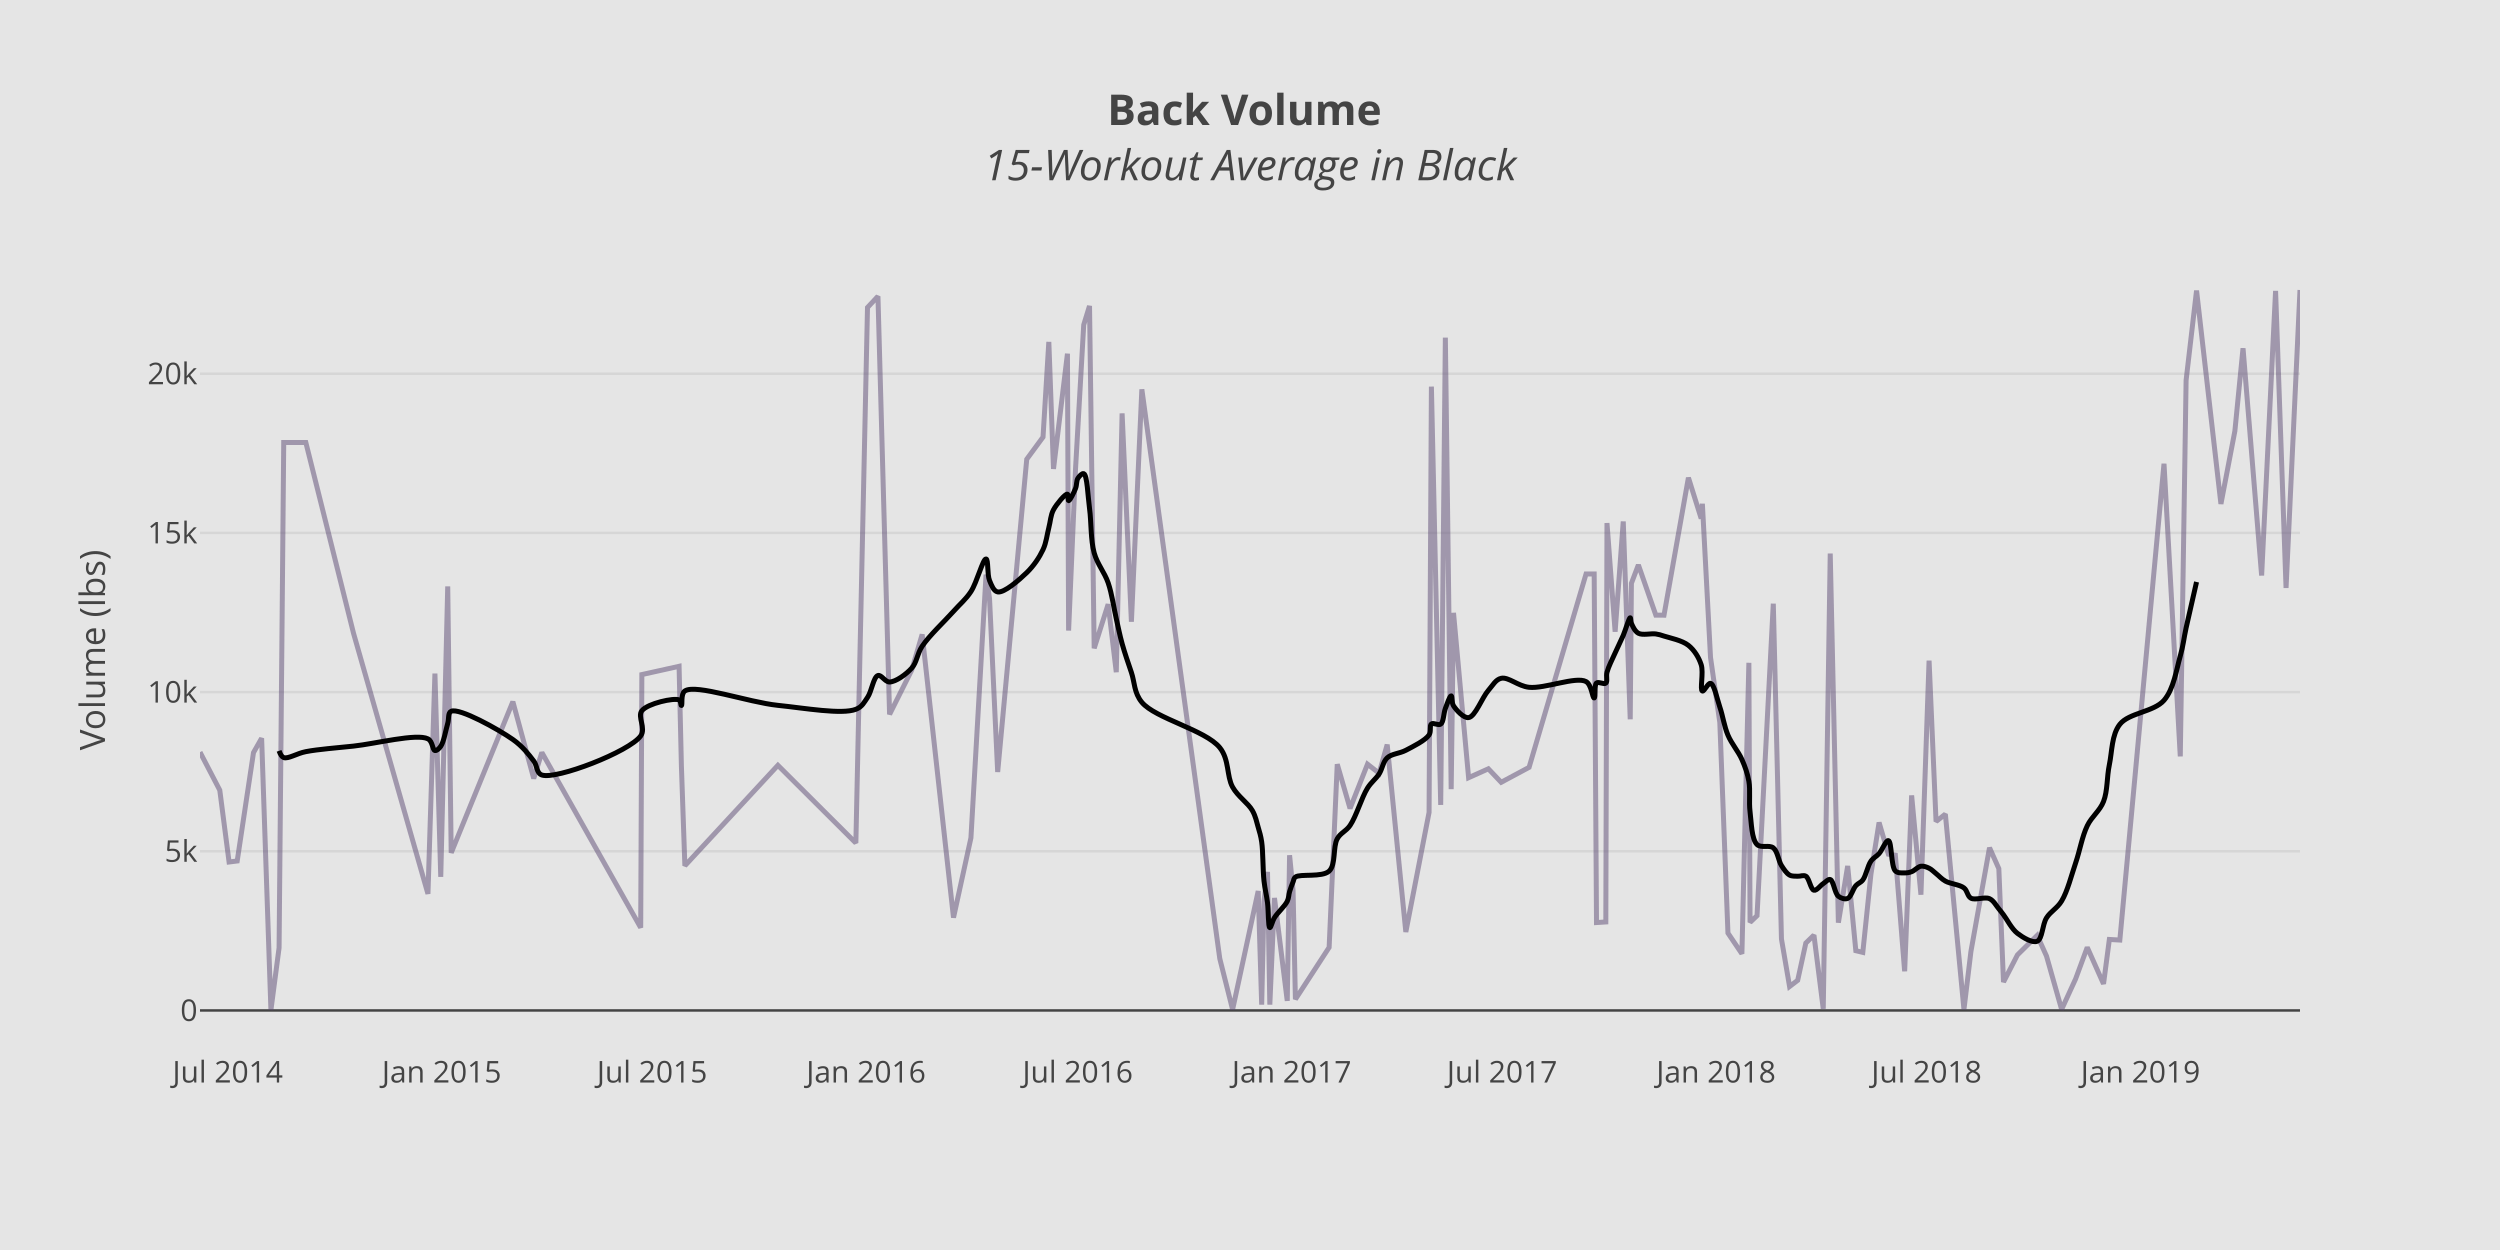
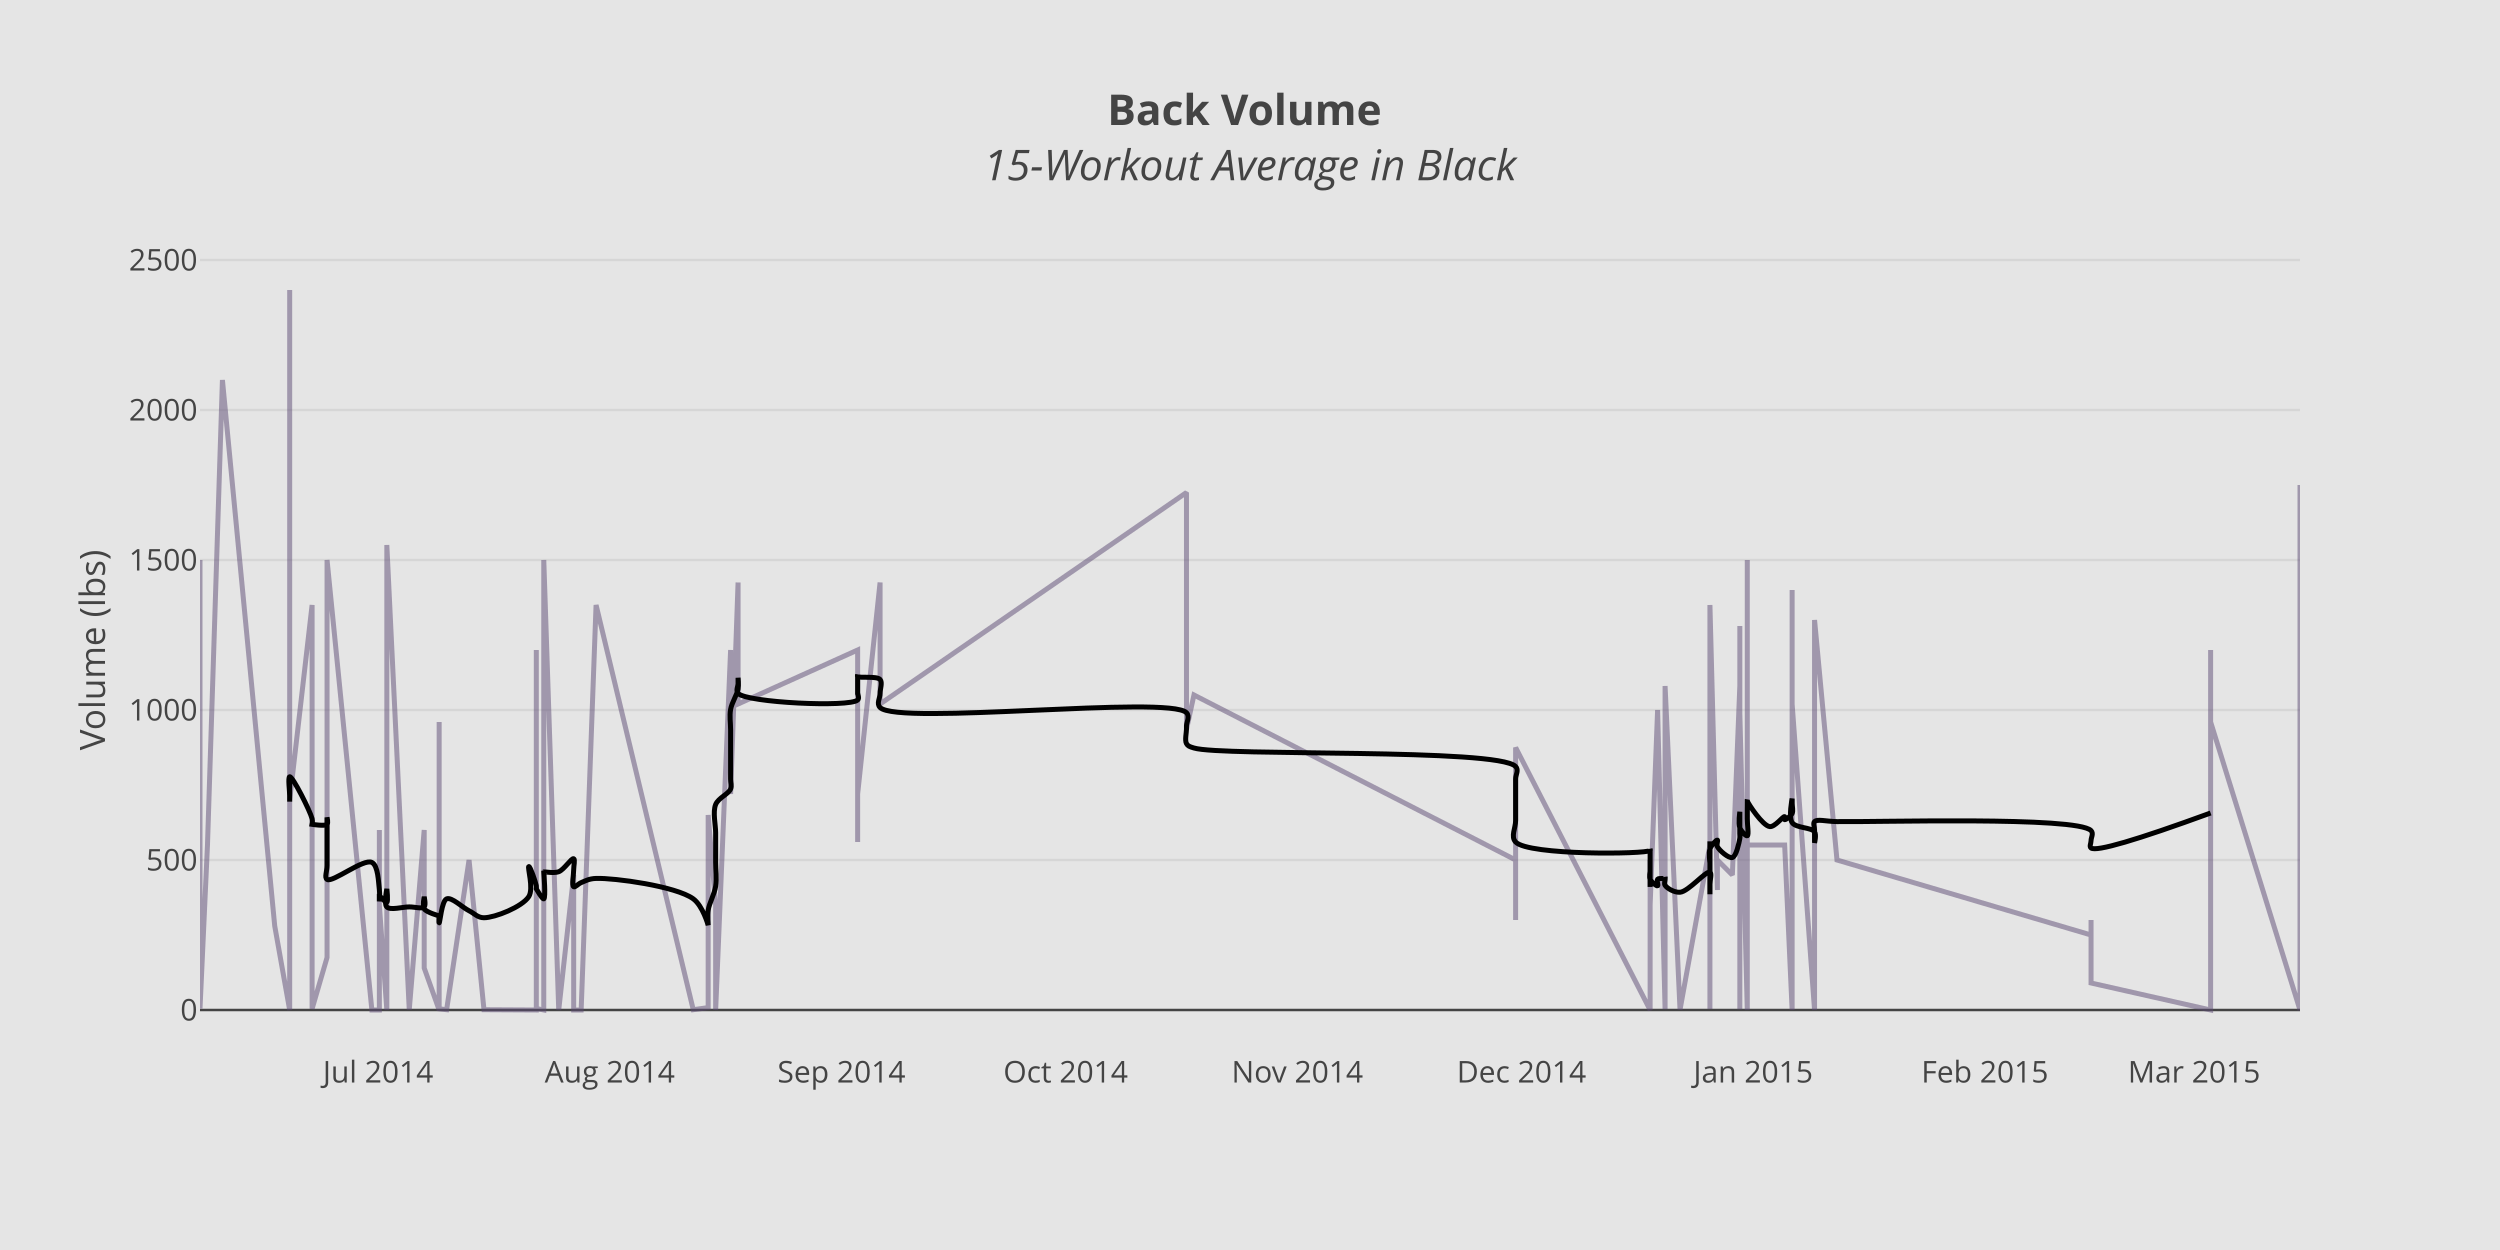
<svg xmlns="http://www.w3.org/2000/svg" class="main-svg" width="1000" height="500" viewBox="0 0 1000 500">
  <rect x="0" y="0" width="1000" height="500" style="fill: rgb(229, 229, 229); fill-opacity: 1;" />
-   <defs id="defs-ffcf9b">
+   <defs id="defs-6c0087">
    <g class="clips">
-       <clipPath id="clipffcf9bxyplot" class="plotclip">
+       <clipPath id="clip6c0087xyplot" class="plotclip">
        <rect width="840" height="320" />
      </clipPath>
-       <clipPath class="axesclip" id="clipffcf9bx">
+       <clipPath class="axesclip" id="clip6c0087x">
        <rect x="80" y="0" width="840" height="500" />
      </clipPath>
-       <clipPath class="axesclip" id="clipffcf9by">
+       <clipPath class="axesclip" id="clip6c0087y">
        <rect x="0" y="100" width="1000" height="320" />
      </clipPath>
-       <clipPath class="axesclip" id="clipffcf9bxy">
+       <clipPath class="axesclip" id="clip6c0087xy">
        <rect x="80" y="100" width="840" height="320" />
      </clipPath>
    </g>
    <g class="gradients" />
  </defs>
  <g class="bglayer" />
  <g class="layer-below">
    <g class="imagelayer" />
    <g class="shapelayer" />
  </g>
  <g class="cartesianlayer">
    <g class="subplot xy">
      <g class="layer-subplot">
        <g class="shapelayer" />
        <g class="imagelayer" />
      </g>
      <g class="gridlayer">
        <g class="x" />
        <g class="y">
-           <path class="ygrid crisp" transform="translate(0,340.51)" d="M80,0h840" style="stroke: rgb(214, 214, 214); stroke-opacity: 1; stroke-width: 1px;" />
-           <path class="ygrid crisp" transform="translate(0,276.83)" d="M80,0h840" style="stroke: rgb(214, 214, 214); stroke-opacity: 1; stroke-width: 1px;" />
-           <path class="ygrid crisp" transform="translate(0,213.16)" d="M80,0h840" style="stroke: rgb(214, 214, 214); stroke-opacity: 1; stroke-width: 1px;" />
-           <path class="ygrid crisp" transform="translate(0,149.49)" d="M80,0h840" style="stroke: rgb(214, 214, 214); stroke-opacity: 1; stroke-width: 1px;" />
+           <path class="ygrid crisp" transform="translate(0,344)" d="M80,0h840" style="stroke: rgb(214, 214, 214); stroke-opacity: 1; stroke-width: 1px;" />
+           <path class="ygrid crisp" transform="translate(0,284)" d="M80,0h840" style="stroke: rgb(214, 214, 214); stroke-opacity: 1; stroke-width: 1px;" />
+           <path class="ygrid crisp" transform="translate(0,224)" d="M80,0h840" style="stroke: rgb(214, 214, 214); stroke-opacity: 1; stroke-width: 1px;" />
+           <path class="ygrid crisp" transform="translate(0,164)" d="M80,0h840" style="stroke: rgb(214, 214, 214); stroke-opacity: 1; stroke-width: 1px;" />
+           <path class="ygrid crisp" transform="translate(0,104)" d="M80,0h840" style="stroke: rgb(214, 214, 214); stroke-opacity: 1; stroke-width: 1px;" />
        </g>
      </g>
      <g class="zerolinelayer">
-         <path class="yzl zl crisp" transform="translate(0,404.18)" d="M80,0h840" style="stroke: rgb(68, 68, 68); stroke-opacity: 1; stroke-width: 1px;" />
+         <path class="yzl zl crisp" transform="translate(0,404)" d="M80,0h840" style="stroke: rgb(68, 68, 68); stroke-opacity: 1; stroke-width: 1px;" />
      </g>
      <path class="xlines-below" />
      <path class="ylines-below" />
      <g class="overlines-below" />
      <g class="xaxislayer-below" />
      <g class="yaxislayer-below" />
      <g class="overaxes-below" />
-       <g class="plot" transform="translate(80, 100)" clip-path="url(#clipffcf9bxyplot)">
+       <g class="plot" transform="translate(80, 100)" clip-path="url(#clip6c0087xyplot)">
        <g class="scatterlayer mlayer">
-           <g class="trace scatter trace851ebba9-cb37-4b47-bd42-f3abd2c34c21" style="stroke-miterlimit: 2; opacity: 0.5;">
+           <g class="trace scatter trace07d10038-d147-41cd-a268-6c80d343f968" style="stroke-miterlimit: 2; opacity: 0.5;">
            <g class="fills" />
            <g class="errorbars" />
            <g class="lines">
-               <path class="js-line" d="M0,200.85L7.91,216.07L11.63,244.8L14.88,244.39L21.4,201.03L24.65,195.3L28.37,304L31.63,279.13L33.49,77L42.33,77L61.4,153.28L91.18,257.55L93.97,169.41L96.3,250.74L99.09,134.56L100.48,241.13L125.14,180.66L133.49,211.41L136.74,200.99L176.28,271.07L176.74,169.83L191.63,166.52L192.56,206.44L193.95,246.3L231.16,206.12L262.34,237.2L267,23L271.18,18.52L275.83,185.75L284.67,168.08L288.86,153.76L301.4,267.06L308.37,235.16L314.42,129.85L315.81,139.4L319.07,208.8L330.7,83.68L337.21,74.83L339.53,36.76L341.4,87.57L346.98,41.47L347.44,152.24L350.23,87.19L353.49,29.94L355.81,22.37L357.67,159.33L363.26,141.69L366.51,168.88L368.84,65.35L372.56,148.69L376.74,55.73L407.91,283.43L413.04,303.82L423.28,256.41L424.67,301.86L425.6,260.52L427,248.76L427.93,301.86L429.79,259.18L434.9,300.35L435.83,242.09L437.23,256.26L438.16,299.71L451.65,278.96L454.9,205.68L460.02,223.39L467,205.67L471.63,209.29L474.88,197.83L482.33,272.79L491.63,224.96L492.56,54.64L496.28,221.97L498.14,35.04L500.47,215.67L501.4,145.13L507.44,211.08L515.35,207.52L520.47,212.92L531.63,206.94L554.42,129.59L557.67,129.59L558.6,269.02L562.33,268.78L562.79,109.22L566.05,152.69L569.3,108.58L572.09,187.72L572.56,133.33L575.35,125.95L582.34,146.07L585.6,146.08L595.37,91.06L600.48,107.42L600.95,101.5L604.21,163.01L607.93,189.05L611.18,273.23L616.76,281.51L619.55,165.12L620.02,268.94L622.81,266.28L629.32,141.47L632.58,275.58L635.83,294.6L639.07,292.13L642.33,277.23L645.58,274.05L649.3,303.52L652.09,121.41L655.35,269.07L659.07,246.38L662.33,280.28L665.12,280.95L668.37,249.68L671.63,228.98L675.35,241.68L678.14,242.07L681.86,288.52L684.65,218.16L688.37,257.88L691.63,164.25L694.42,228.6L698.14,225.65L705.58,303.78L708.37,280.58L715.81,239.08L719.53,247.45L721.4,292.82L726.98,281.97L734.88,274.16L738.6,282.43L744.65,303.77L750.25,291.55L754.9,278.94L761.41,293.56L763.74,275.78L767.93,276.02L785.6,85.49L792.11,202.56L794.44,52.11L798.62,16.23L808.37,101.57L813.95,72.41L817.21,39.3L824.65,130.21L830.23,16.37L834.42,135.18L840,16" style="vector-effect: non-scaling-stroke; fill: none; stroke: rgb(91, 73, 115); stroke-opacity: 1; stroke-width: 2px; opacity: 1;" />
+               <path class="js-line" d="M0,124L0,303.4L2.99,238L8.97,52L29.89,270.4L35.87,304L35.87,232L35.87,303.52L35.87,16L35.87,220L44.84,142L44.84,303.52L50.82,283L50.82,124L68.75,304L71.74,304L71.74,304L71.74,232L71.74,262L74.73,304L74.73,118L83.7,303.88L89.68,232L89.68,262L89.68,287.2L95.66,304L95.66,188.8L95.66,303.52L98.65,303.88L107.62,244L113.59,303.88L134.52,304L134.52,160L134.52,303.4L137.51,304L137.51,124L143.49,304L149.47,250L149.47,304L152.46,304L158.43,142L197.3,303.88L203.27,303.04L203.27,226L203.27,226L206.26,262L206.26,304L212.24,160L212.24,217.6L215.23,133L215.23,181.6L215.23,181.6L263.06,160L263.06,236.8L263.06,217.6L272.03,133L272.03,181.6L272.03,181.6L394.59,97L394.59,191.8L397.58,178L526.25,244L526.25,268L526.25,199L580.05,304L580.05,244L580.05,262L583.04,184L586.03,303.64L586.03,286L586.03,174.4L592.01,303.88L603.97,238L603.97,303.64L603.97,142L606.96,256L606.96,244L612.94,250L615.93,174.4L615.93,150.4L615.93,303.76L615.93,185.2L618.91,304L618.91,124L618.91,238L627.88,238L633.86,238L633.86,238L636.85,304L636.85,136L636.85,181.6L645.82,304L645.82,148L654.79,244L756.42,274L756.42,268L756.42,293.2L804.25,304L804.25,160L804.25,188.8L840,304L840,94" style="vector-effect: non-scaling-stroke; fill: none; stroke: rgb(91, 73, 115); stroke-opacity: 1; stroke-width: 2px; opacity: 1;" />
            </g>
            <g class="points" />
            <g class="text" />
          </g>
-           <g class="trace scatter tracec266c432-24dd-4e75-99e5-4cbcfa7ecbed" style="stroke-miterlimit: 2; opacity: 1;">
+           <g class="trace scatter tracec23da04e-bd46-477d-ba8d-3f5b93b3a74a" style="stroke-miterlimit: 2; opacity: 1;">
            <g class="fills" />
            <g class="errorbars" />
            <g class="lines">
-               <path class="js-line" d="M31.63,200.34Q32.44,202.65 33.49,203.03C35.24,203.67 38.79,201.34 42.33,200.66C47.45,199.68 54.33,199.2 61.4,198.44C70.22,197.5 86.68,193.27 91.18,195.54C93.1,196.51 92.96,200 93.97,200.21C94.7,200.36 95.62,199.48 96.3,198.52C97.54,196.77 98.33,191.92 99.09,189.35C99.64,187.48 99.09,185.15 100.48,184.51C103.71,183.03 119.34,191.7 125.14,195.79C129,198.51 131.46,201.72 133.49,204.4C134.98,206.37 134.52,209.23 136.74,210C142.44,211.98 171.75,200.7 176.28,194.36C178.48,191.27 174.87,186.68 176.74,184.3C179.06,181.35 189.66,179.03 191.63,179.97C192.41,180.34 192.26,182.22 192.56,182.2C193.04,182.16 192.21,177.55 193.95,176.38C198.32,173.45 219.27,180.92 231.16,182.14C241.98,183.25 256.75,185.9 262.34,183.72C264.92,182.72 265.63,180.94 267,178.98C268.66,176.61 269.38,170.77 271.18,170.2C272.51,169.78 274.05,172.84 275.83,172.8C278.32,172.74 282.49,169.72 284.67,167.27C286.78,164.91 286.79,161.6 288.86,158.5C291.74,154.19 297.84,148.53 301.4,144.53C304.07,141.53 306.32,139.77 308.37,136.63C310.76,132.97 313.2,123.41 314.42,123.58C315.37,123.71 314.85,129.86 315.81,132.19C316.58,134.06 317.45,136.47 319.07,136.77C321.62,137.24 327.59,132.07 330.7,129.05C333.49,126.34 335.73,123.01 337.21,119.84C338.54,117 338.8,113.86 339.53,111.08C340.19,108.57 340.23,106.08 341.4,103.9C342.64,101.58 346.14,97.42 346.98,97.66C347.45,97.8 347.09,100.21 347.44,100.27C347.95,100.36 349.61,96.93 350.23,95.33C350.76,93.96 350.52,92.33 351.16,91.32C351.7,90.46 352.85,89.21 353.49,89.46C354.89,90 355.14,98.44 355.81,103.37C356.56,108.93 356.22,115.93 357.67,121.17C358.92,125.67 361.8,128.88 363.26,133.13C364.8,137.61 365.51,143.12 366.51,147.46C367.34,151.09 367.89,154.01 368.84,157.44C369.87,161.17 371.26,165.12 372.56,168.99C373.89,172.94 373.58,177.09 376.74,180.92C382.08,187.39 402.21,191.99 407.91,199.05C411.78,203.84 410.6,210.44 413.04,214.83C415.14,218.61 419.23,221.21 420.95,224.23C422.26,226.53 422.65,228.76 423.28,230.93C423.86,232.92 424.31,234.32 424.67,236.75C425.25,240.68 425.11,247.94 425.6,252.38C425.97,255.71 426.62,258.06 427,261.06C427.41,264.27 427.24,270.94 427.93,271.06C428.38,271.14 428.91,268.5 429.79,267.06C431,265.08 433.94,262.5 434.9,260.51C435.56,259.14 435.45,257.95 435.83,256.67C436.22,255.36 436.78,253.83 437.23,252.76C437.55,251.99 437.43,251.37 438.16,250.82C440,249.43 448.86,251.04 451.65,248.45C454.4,245.89 453.12,238.72 454.9,235.51C456.22,233.12 458.37,232.58 460.02,230.18C462.48,226.59 464.68,218.93 467,215.24C468.55,212.79 470.31,211.62 471.63,209.6C472.94,207.59 473.18,204.7 474.88,203.13C476.67,201.48 479.78,201.46 482.33,200.12C485.34,198.54 490.13,196.18 491.63,193.97C492.58,192.57 491.7,190.25 492.56,189.57C493.34,188.95 495.37,190.32 496.28,189.66C497.48,188.79 497.41,185.35 498.14,183.4C498.82,181.6 499.92,178.27 500.47,178.33C500.94,178.38 500.6,181.06 501.4,182.31C502.5,184.03 505.44,187.32 507.44,187.04C510.09,186.67 512.87,178.95 515.35,176.14C517.14,174.11 518.25,171.82 520.47,171.32C523.34,170.67 527.19,174.45 531.63,174.92C537.83,175.58 550.45,170.43 554.42,172.63C556.66,173.87 556.98,179.3 557.67,179.19C558.3,179.09 557.58,174.06 558.6,173.2C559.4,172.52 561.62,173.9 562.33,173.27C563.1,172.59 562.37,170.55 562.79,168.93C563.37,166.68 564.94,163.68 566.05,161.17C567.11,158.76 568.29,156.5 569.3,154.14C570.3,151.81 571.58,147.07 572.09,147.11C572.37,147.13 572.21,148.52 572.56,149.33C573.07,150.51 573.96,152.54 575.35,153.3C577.02,154.21 580.46,153.3 582.34,153.58C583.64,153.77 584.24,153.99 585.6,154.43C588,155.2 592.86,156.14 595.37,158.15C597.74,160.05 599.53,162.97 600.48,165.9C601.49,169.02 599.88,175.99 600.95,176.42C601.65,176.7 603.23,173.11 604.21,173.33C605.69,173.66 606.8,179.5 607.93,182.82C609.14,186.38 609.68,190.53 611.18,194.06C612.64,197.52 615.34,200.57 616.76,203.8C618.05,206.72 618.99,209.34 619.55,212.54C620.2,216.23 619.51,220.63 620.02,224.74C620.56,229.04 620.62,235.64 622.81,237.81C624.35,239.34 627.71,237.86 629.32,239.14C631.06,240.52 631.35,244.28 632.58,246.21C633.57,247.76 634.61,249.35 635.83,250.03C636.82,250.58 637.99,250.43 639.07,250.5C640.15,250.57 641.38,249.92 642.33,250.47C643.68,251.24 644.28,255.82 645.58,256.1C646.67,256.34 648.13,254.2 649.3,253.44C650.28,252.8 651.25,251.54 652.09,251.8C653.37,252.19 653.89,257.34 655.35,258.51C656.4,259.34 658,259.81 659.07,259.37C660.42,258.82 661.18,255.57 662.33,254.27C663.22,253.27 664.27,253.11 665.12,251.99C666.4,250.3 667.06,246.31 668.37,244.46C669.33,243.09 670.57,242.64 671.63,241.43C672.9,239.98 674.35,236.04 675.35,236.24C676.75,236.52 676.36,246.65 678.14,248.39C679.12,249.35 680.71,249.14 681.86,249.16C682.86,249.18 683.69,249.03 684.65,248.68C685.84,248.24 687.13,246.67 688.37,246.49C689.46,246.33 690.63,246.8 691.63,247.28C692.65,247.77 693.43,248.65 694.42,249.43C695.58,250.34 696.6,251.57 698.14,252.44C700.12,253.56 703.83,253.79 705.58,255.16C706.97,256.24 706.95,258.49 708.37,259.27C710.11,260.22 713.89,258.59 715.81,259.47C717.46,260.22 718.52,262.34 719.53,263.53C720.28,264.41 720.62,264.89 721.4,265.91C722.77,267.69 724.66,271.57 726.98,273.34C729.2,275.04 732.96,277.32 734.88,276.5C736.97,275.6 736.91,269.89 738.6,267.16C740.21,264.57 742.9,263.32 744.65,260.41C746.99,256.52 748.53,250.25 750.25,245.18C751.94,240.22 752.84,234.62 754.9,230.32C756.69,226.59 759.94,224.36 761.41,220.6C763.07,216.36 762.7,210.89 763.74,205.9C764.84,200.61 764.64,193.94 767.93,189.73C771.54,185.11 781.56,184.8 785.6,180.13C789.51,175.6 790.6,167.68 792.11,162.39C793.29,158.27 793.53,155.35 794.44,151.15Q795.61,145.77 798.62,132.78" style="vector-effect: non-scaling-stroke; fill: none; stroke: rgb(0, 0, 0); stroke-opacity: 1; stroke-width: 2px; opacity: 1;" />
+               <path class="js-line" d="M35.87,211.46Q35.87,220.66 35.87,220.66C35.87,220.66 35.87,219.31 35.87,218.3C35.87,216.49 35.14,210.88 35.87,210.7C37.03,210.41 44.08,224.45 44.84,227.5C45.1,228.55 44.84,229.74 44.84,229.74C44.84,229.74 44.84,229.74 44.84,229.74C44.84,229.74 50.01,230.55 50.82,229.74C51.37,229.19 50.82,226.97 50.82,226.97C50.82,226.97 50.82,241.68 50.82,246.17C50.82,248.59 49.69,250.99 50.82,251.77C52.92,253.22 65.42,243.28 68.75,244.97C71.29,246.26 71.35,252.86 71.74,255.76C72,257.66 71.74,260.56 71.74,260.56C71.74,260.56 71.74,257.79 71.74,257.79C71.74,257.79 71.69,257.95 71.74,258.07C71.95,258.55 74.2,261.1 74.73,260.87C75.33,260.61 74.73,255.59 74.73,255.59C74.73,255.59 73.46,261.53 74.73,262.79C76.14,264.2 81.01,262.77 83.7,262.76C85.89,262.75 88.78,263.65 89.68,262.75C90.41,262.02 89.68,258.75 89.68,258.75C89.68,258.75 88.9,262.31 89.68,263.54C90.6,264.98 95.66,266.34 95.66,266.34C95.66,266.34 95.66,266.34 95.66,266.34C95.66,266.34 95.66,266.34 95.66,266.34C95.66,266.34 95.48,269.11 95.66,269.14C96,269.19 96.67,260.36 98.65,259.54C100.64,258.72 104.92,262.95 107.62,264.3C109.8,265.39 111.07,267.1 113.59,267.1C117.97,267.09 128.91,262.75 131.53,258.62C133.56,255.41 130.87,246.74 131.53,246.62C132.08,246.52 134.24,252.83 134.52,254.3C134.63,254.86 134.52,255.38 134.52,255.5C134.52,255.52 134.52,255.54 134.52,255.54C134.52,255.54 134.52,255.54 134.52,255.54C134.52,255.54 136.92,259.74 137.51,259.54C138.38,259.25 137.51,248.96 137.51,248.75C137.51,248.74 137.51,248.74 137.51,248.74C137.59,248.66 141.62,249.4 143.49,248.69C145.64,247.87 148.62,243.1 149.47,243.49C150.1,243.78 149.47,246.26 149.47,247.89C149.47,249.91 148.65,254.2 149.47,254.69C150.05,255.04 151.26,253.54 152.46,253.05C154.08,252.39 155.55,251.47 158.43,251.37C165.71,251.12 190.37,254.46 197.3,259.53C201.13,262.33 203.27,270.09 203.27,270.09C203.27,270.09 203.27,270.09 203.27,270.09C203.27,270.09 202.93,266.3 203.27,264.09C203.7,261.23 205.77,257.73 206.26,254.49C206.74,251.33 206.26,247.98 206.26,244.89C206.26,242 206.26,236.49 206.26,236.49C206.26,236.49 206.26,238.89 206.26,238.89C206.26,238.89 206.26,235.38 206.26,233.14C206.26,230 205.04,224.83 206.26,221.8C207.33,219.16 211.44,217.59 212.24,215.6C212.78,214.26 212.24,213.09 212.24,211.68C212.24,210.03 212.24,208.19 212.24,206.32C212.24,204.26 212.24,202.11 212.24,199.84C212.24,197.33 212.24,194.58 212.24,191.92C212.24,189.22 211.76,186.44 212.24,183.76C212.73,181 214.81,177.95 215.23,175.6C215.53,173.91 215.23,171.12 215.23,171.12C215.23,171.12 215.23,171.92 215.23,172.32C215.23,172.72 215.23,173.01 215.23,173.52C215.23,174.44 214.23,176.31 215.23,177.36C218.75,181.08 259.87,183.02 263.06,180C263.86,179.24 263.06,177.94 263.06,177C263.06,176.16 263.06,174.6 263.06,174.6C263.06,174.6 263.06,177.84 263.06,177.84C263.06,177.84 263.06,176.23 263.06,175.44C263.06,174.67 263.06,173.99 263.06,173.16C263.06,172.17 263.06,169.92 263.06,169.92C263.06,169.92 262.88,170.4 263.06,170.6C263.7,171.34 270.71,170.3 272.03,171.8C273.07,172.98 272.03,175.53 272.03,177.4C272.03,179.27 270.49,181.44 272.03,183C279.22,190.32 387.61,177.98 394.59,185.08C396.03,186.54 394.59,189.1 394.59,190.28C394.59,190.89 394.59,191.05 394.59,191.68C394.59,192.95 393.87,196.18 394.59,197.44C395.15,198.42 395.73,198.64 397.58,199.2C408.84,202.62 519.22,199.15 526.25,206.6C527.63,208.06 526.25,209.85 526.25,211.56C526.25,213.38 526.25,215.01 526.25,217.2C526.25,220.26 526.25,224.76 526.25,228.2C526.25,231.24 524.21,234.62 526.25,236.8C531.37,242.25 578.45,241.71 580.05,240.2C580.21,240.05 580.05,239.68 580.05,239.68C580.05,239.68 580.05,245.73 580.05,248C580.05,249.57 580.05,250.77 580.05,251.98C580.05,253 580.05,254.78 580.05,254.78C580.05,254.78 580.05,248.54 580.05,248.54C580.05,248.54 579.63,250.8 580.05,251.73C580.52,252.76 582.59,254.53 583.04,254.33C583.41,254.16 582.59,252.2 583.04,251.69C583.52,251.14 585.76,251.59 586.03,251.29C586.13,251.18 586.03,250.89 586.03,250.89C586.03,250.89 586.03,251.35 586.03,251.69C586.03,252.28 585.57,253.41 586.03,254.13C586.78,255.31 589.73,257.08 592.01,256.9C595.38,256.64 602.51,248.12 603.97,248.9C604.81,249.35 603.97,252.17 603.97,253.7C603.97,255.09 603.97,257.7 603.97,257.7C603.97,257.7 603.97,255.61 603.97,254.18C603.97,251.94 603.97,248.47 603.97,245.57C603.97,242.59 603.97,236.53 603.97,236.53C603.97,236.53 603.97,245.15 603.97,245.15C603.97,245.15 603.4,241.12 603.97,239.56C604.49,238.14 606.53,235.88 606.96,236.04C607.28,236.16 606.51,237.81 606.96,238.68C607.71,240.14 611.46,243.45 612.94,243.02C614.5,242.56 615.6,237.16 615.93,235.42C616.09,234.56 615.93,234.21 615.93,233.42C615.93,232.25 615.93,230.54 615.93,229.1C615.93,227.65 615.93,224.72 615.93,224.72C615.93,224.72 615.27,229.45 615.93,231.12C616.47,232.5 618.36,234.54 618.91,234.32C619.6,234.05 618.91,229.85 618.91,227.52C618.91,225.06 618.91,219.92 618.91,219.92C618.91,219.92 618.82,220.16 618.91,220.4C619.38,221.66 625.03,230.26 627.88,230.64C629.95,230.91 633.28,226.35 633.86,226.66C634.1,226.79 633.66,227.77 633.86,227.86C634.22,228.03 636.35,226.45 636.85,225.38C637.36,224.3 636.85,222.47 636.85,221.38C636.85,220.62 636.85,219.44 636.85,219.44C636.85,219.44 635.37,226.83 636.85,229.04C638.34,231.26 644.62,230.93 645.82,232.72C646.63,233.93 645.82,237.12 645.82,237.12C645.82,237.12 645.82,233.45 645.82,231.92C645.82,230.7 645.14,229.32 645.82,228.64C646.95,227.51 650.18,228.56 654.79,228.64C670.31,228.91 750.81,226.43 756.42,232.24C757.53,233.39 756.42,235.01 756.42,236.24C756.42,237.3 755.66,238.63 756.42,239.2Q759.54,241.54 804.25,225.2" style="vector-effect: non-scaling-stroke; fill: none; stroke: rgb(0, 0, 0); stroke-opacity: 1; stroke-width: 2px; opacity: 1;" />
            </g>
            <g class="points" />
            <g class="text" />
          </g>
        </g>
      </g>
      <g class="overplot" />
      <path class="xlines-above crisp" d="M0,0" style="fill: none;" />
      <path class="ylines-above crisp" d="M0,0" style="fill: none;" />
      <g class="overlines-above" />
      <g class="xaxislayer-above">
        <g class="xtick">
-           <text text-anchor="middle" x="0" y="433" transform="translate(91.09,0)" style="font-family: 'Open Sans', verdana, arial, sans-serif; font-size: 12px; fill: rgb(68, 68, 68); fill-opacity: 1; white-space: pre;">Jul 2014</text>
+           <text text-anchor="middle" x="0" y="433" transform="translate(151.25,0)" style="font-family: 'Open Sans', verdana, arial, sans-serif; font-size: 12px; fill: rgb(68, 68, 68); fill-opacity: 1; white-space: pre;">Jul 2014</text>
        </g>
        <g class="xtick">
-           <text text-anchor="middle" x="0" y="433" transform="translate(176.67,0)" style="font-family: 'Open Sans', verdana, arial, sans-serif; font-size: 12px; fill: rgb(68, 68, 68); fill-opacity: 1; white-space: pre;">Jan 2015</text>
+           <text text-anchor="middle" x="0" y="433" transform="translate(243.91,0)" style="font-family: 'Open Sans', verdana, arial, sans-serif; font-size: 12px; fill: rgb(68, 68, 68); fill-opacity: 1; white-space: pre;">Aug 2014</text>
        </g>
        <g class="xtick">
-           <text text-anchor="middle" x="0" y="433" transform="translate(260.85,0)" style="font-family: 'Open Sans', verdana, arial, sans-serif; font-size: 12px; fill: rgb(68, 68, 68); fill-opacity: 1; white-space: pre;">Jul 2015</text>
+           <text text-anchor="middle" x="0" y="433" transform="translate(336.58,0)" style="font-family: 'Open Sans', verdana, arial, sans-serif; font-size: 12px; fill: rgb(68, 68, 68); fill-opacity: 1; white-space: pre;">Sep 2014</text>
        </g>
        <g class="xtick">
-           <text text-anchor="middle" x="0" y="433" transform="translate(346.43,0)" style="font-family: 'Open Sans', verdana, arial, sans-serif; font-size: 12px; fill: rgb(68, 68, 68); fill-opacity: 1; white-space: pre;">Jan 2016</text>
+           <text text-anchor="middle" x="0" y="433" transform="translate(426.26,0)" style="font-family: 'Open Sans', verdana, arial, sans-serif; font-size: 12px; fill: rgb(68, 68, 68); fill-opacity: 1; white-space: pre;">Oct 2014</text>
        </g>
        <g class="xtick">
-           <text text-anchor="middle" x="0" y="433" transform="translate(431.09,0)" style="font-family: 'Open Sans', verdana, arial, sans-serif; font-size: 12px; fill: rgb(68, 68, 68); fill-opacity: 1; white-space: pre;">Jul 2016</text>
+           <text text-anchor="middle" x="0" y="433" transform="translate(518.93,0)" style="font-family: 'Open Sans', verdana, arial, sans-serif; font-size: 12px; fill: rgb(68, 68, 68); fill-opacity: 1; white-space: pre;">Nov 2014</text>
        </g>
        <g class="xtick">
-           <text text-anchor="middle" x="0" y="433" transform="translate(516.67,0)" style="font-family: 'Open Sans', verdana, arial, sans-serif; font-size: 12px; fill: rgb(68, 68, 68); fill-opacity: 1; white-space: pre;">Jan 2017</text>
+           <text text-anchor="middle" x="0" y="433" transform="translate(608.61,0)" style="font-family: 'Open Sans', verdana, arial, sans-serif; font-size: 12px; fill: rgb(68, 68, 68); fill-opacity: 1; white-space: pre;">Dec 2014</text>
        </g>
        <g class="xtick">
-           <text text-anchor="middle" x="0" y="433" transform="translate(600.85,0)" style="font-family: 'Open Sans', verdana, arial, sans-serif; font-size: 12px; fill: rgb(68, 68, 68); fill-opacity: 1; white-space: pre;">Jul 2017</text>
+           <text text-anchor="middle" x="0" y="433" transform="translate(701.28,0)" style="font-family: 'Open Sans', verdana, arial, sans-serif; font-size: 12px; fill: rgb(68, 68, 68); fill-opacity: 1; white-space: pre;">Jan 2015</text>
        </g>
        <g class="xtick">
-           <text text-anchor="middle" x="0" y="433" transform="translate(686.43,0)" style="font-family: 'Open Sans', verdana, arial, sans-serif; font-size: 12px; fill: rgb(68, 68, 68); fill-opacity: 1; white-space: pre;">Jan 2018</text>
+           <text text-anchor="middle" x="0" y="433" transform="translate(793.95,0)" style="font-family: 'Open Sans', verdana, arial, sans-serif; font-size: 12px; fill: rgb(68, 68, 68); fill-opacity: 1; white-space: pre;">Feb 2015</text>
        </g>
        <g class="xtick">
-           <text text-anchor="middle" x="0" y="433" transform="translate(770.62,0)" style="font-family: 'Open Sans', verdana, arial, sans-serif; font-size: 12px; fill: rgb(68, 68, 68); fill-opacity: 1; white-space: pre;">Jul 2018</text>
-         </g>
-         <g class="xtick">
-           <text text-anchor="middle" x="0" y="433" transform="translate(856.2,0)" style="font-family: 'Open Sans', verdana, arial, sans-serif; font-size: 12px; fill: rgb(68, 68, 68); fill-opacity: 1; white-space: pre;">Jan 2019</text>
+           <text text-anchor="middle" x="0" y="433" transform="translate(877.65,0)" style="font-family: 'Open Sans', verdana, arial, sans-serif; font-size: 12px; fill: rgb(68, 68, 68); fill-opacity: 1; white-space: pre;">Mar 2015</text>
        </g>
      </g>
      <g class="yaxislayer-above">
        <g class="ytick">
-           <text text-anchor="end" x="79" y="4.2" transform="translate(0,404.18)" style="font-family: 'Open Sans', verdana, arial, sans-serif; font-size: 12px; fill: rgb(68, 68, 68); fill-opacity: 1; white-space: pre;">0</text>
+           <text text-anchor="end" x="79" y="4.2" transform="translate(0,404)" style="font-family: 'Open Sans', verdana, arial, sans-serif; font-size: 12px; fill: rgb(68, 68, 68); fill-opacity: 1; white-space: pre;">0</text>
        </g>
        <g class="ytick">
-           <text text-anchor="end" x="79" y="4.2" transform="translate(0,340.51)" style="font-family: 'Open Sans', verdana, arial, sans-serif; font-size: 12px; fill: rgb(68, 68, 68); fill-opacity: 1; white-space: pre;">5k</text>
+           <text text-anchor="end" x="79" y="4.2" transform="translate(0,344)" style="font-family: 'Open Sans', verdana, arial, sans-serif; font-size: 12px; fill: rgb(68, 68, 68); fill-opacity: 1; white-space: pre;">500</text>
        </g>
        <g class="ytick">
-           <text text-anchor="end" x="79" y="4.2" transform="translate(0,276.83)" style="font-family: 'Open Sans', verdana, arial, sans-serif; font-size: 12px; fill: rgb(68, 68, 68); fill-opacity: 1; white-space: pre;">10k</text>
+           <text text-anchor="end" x="79" y="4.2" transform="translate(0,284)" style="font-family: 'Open Sans', verdana, arial, sans-serif; font-size: 12px; fill: rgb(68, 68, 68); fill-opacity: 1; white-space: pre;">1000</text>
        </g>
        <g class="ytick">
-           <text text-anchor="end" x="79" y="4.2" transform="translate(0,213.16)" style="font-family: 'Open Sans', verdana, arial, sans-serif; font-size: 12px; fill: rgb(68, 68, 68); fill-opacity: 1; white-space: pre;">15k</text>
+           <text text-anchor="end" x="79" y="4.2" transform="translate(0,224)" style="font-family: 'Open Sans', verdana, arial, sans-serif; font-size: 12px; fill: rgb(68, 68, 68); fill-opacity: 1; white-space: pre;">1500</text>
        </g>
        <g class="ytick">
-           <text text-anchor="end" x="79" y="4.2" transform="translate(0,149.49)" style="font-family: 'Open Sans', verdana, arial, sans-serif; font-size: 12px; fill: rgb(68, 68, 68); fill-opacity: 1; white-space: pre;">20k</text>
+           <text text-anchor="end" x="79" y="4.2" transform="translate(0,164)" style="font-family: 'Open Sans', verdana, arial, sans-serif; font-size: 12px; fill: rgb(68, 68, 68); fill-opacity: 1; white-space: pre;">2000</text>
+         </g>
+         <g class="ytick">
+           <text text-anchor="end" x="79" y="4.2" transform="translate(0,104)" style="font-family: 'Open Sans', verdana, arial, sans-serif; font-size: 12px; fill: rgb(68, 68, 68); fill-opacity: 1; white-space: pre;">2500</text>
        </g>
      </g>
      <g class="overaxes-above" />
    </g>
  </g>
  <g class="polarlayer" />
  <g class="ternarylayer" />
  <g class="geolayer" />
  <g class="pielayer" />
  <g class="glimages" />
-   <defs id="topdefs-ffcf9b">
+   <defs id="topdefs-6c0087">
    <g class="clips" />
  </defs>
  <g class="layer-above">
    <g class="imagelayer" />
    <g class="shapelayer" />
  </g>
  <g class="infolayer">
    <g class="g-gtitle">
      <text class="gtitle" x="500" y="50" text-anchor="middle" dy="0em" style="font-family: 'Open Sans', verdana, arial, sans-serif; font-size: 17px; fill: rgb(68, 68, 68); opacity: 1; font-weight: normal; white-space: pre;">
        <tspan class="line" dy="0em" x="500" y="50">
          <tspan style="font-weight:bold">Back Volume</tspan>
        </tspan>
        <tspan class="line" dy="1.3em" x="500" y="50">
          <tspan style="font-style:italic">15-Workout Average in Black<tspan style="font-style:italic" />
          </tspan>
        </tspan>
      </text>
    </g>
    <g class="g-xtitle" />
    <g class="g-ytitle">
      <text class="ytitle" transform="rotate(-90,42,260)" x="42" y="260" text-anchor="middle" style="font-family: 'Open Sans', verdana, arial, sans-serif; font-size: 14px; fill: rgb(68, 68, 68); opacity: 1; font-weight: normal; white-space: pre;">Volume (lbs)</text>
    </g>
  </g>
</svg>
